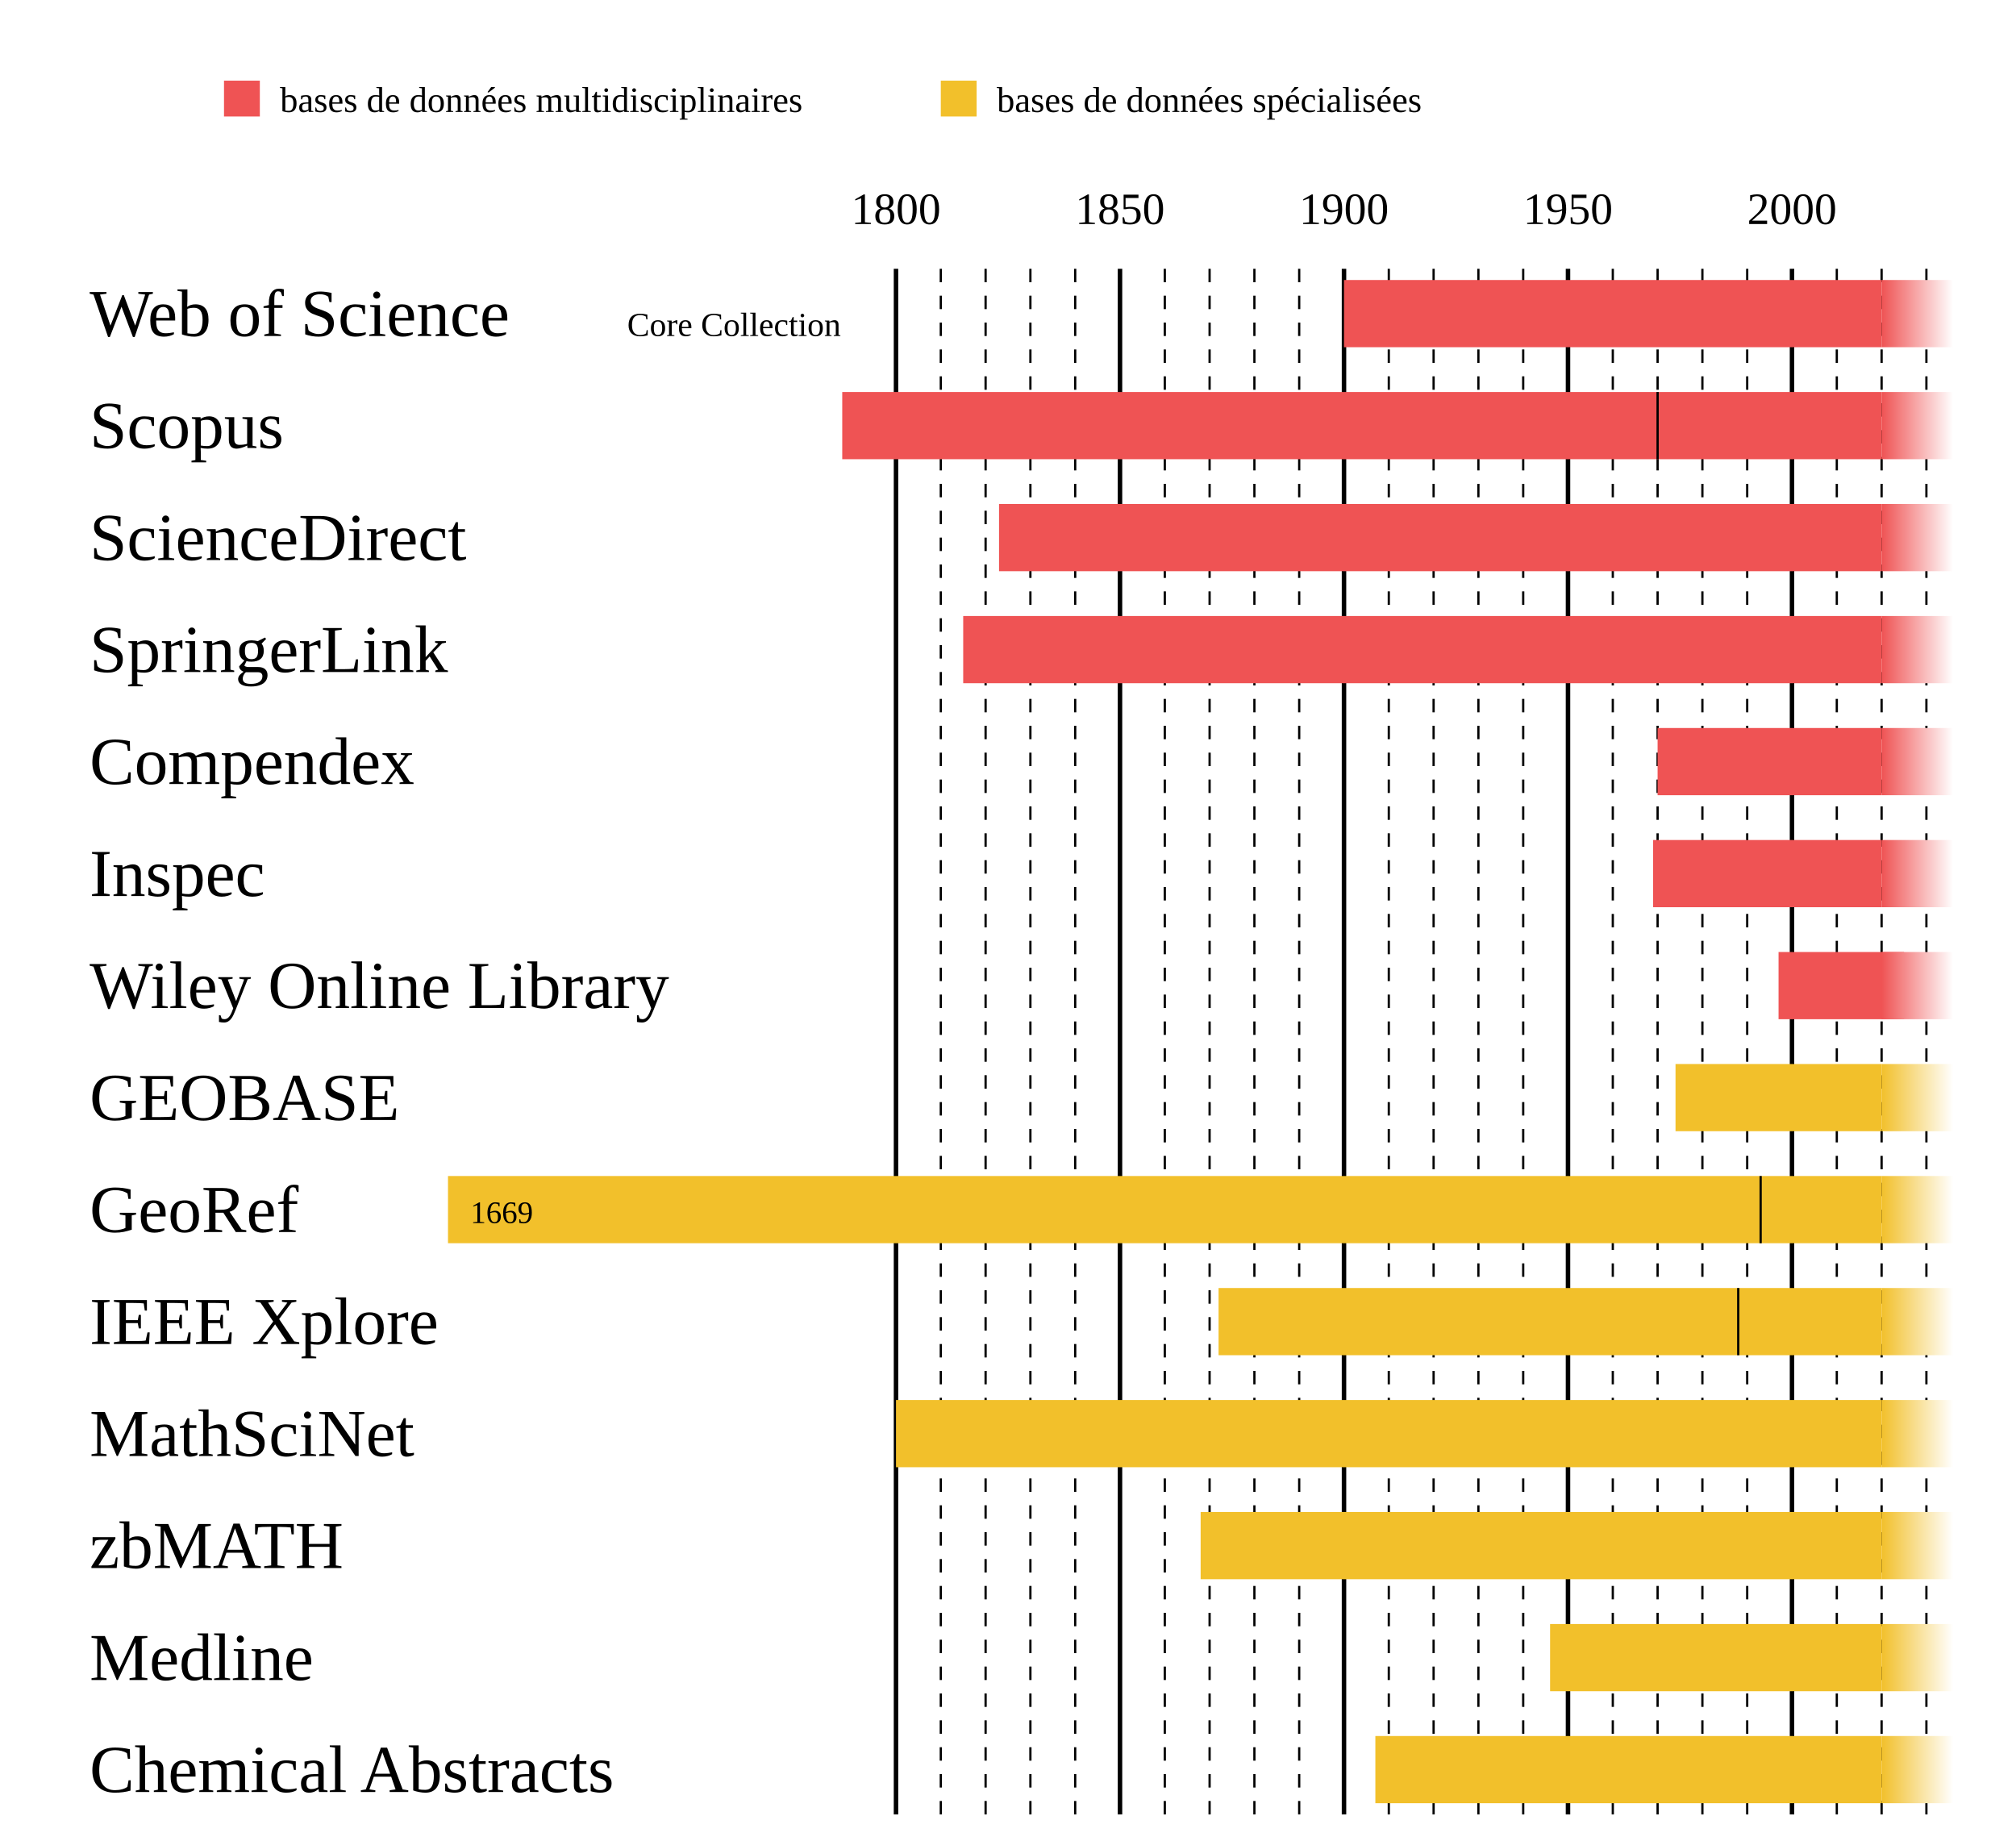
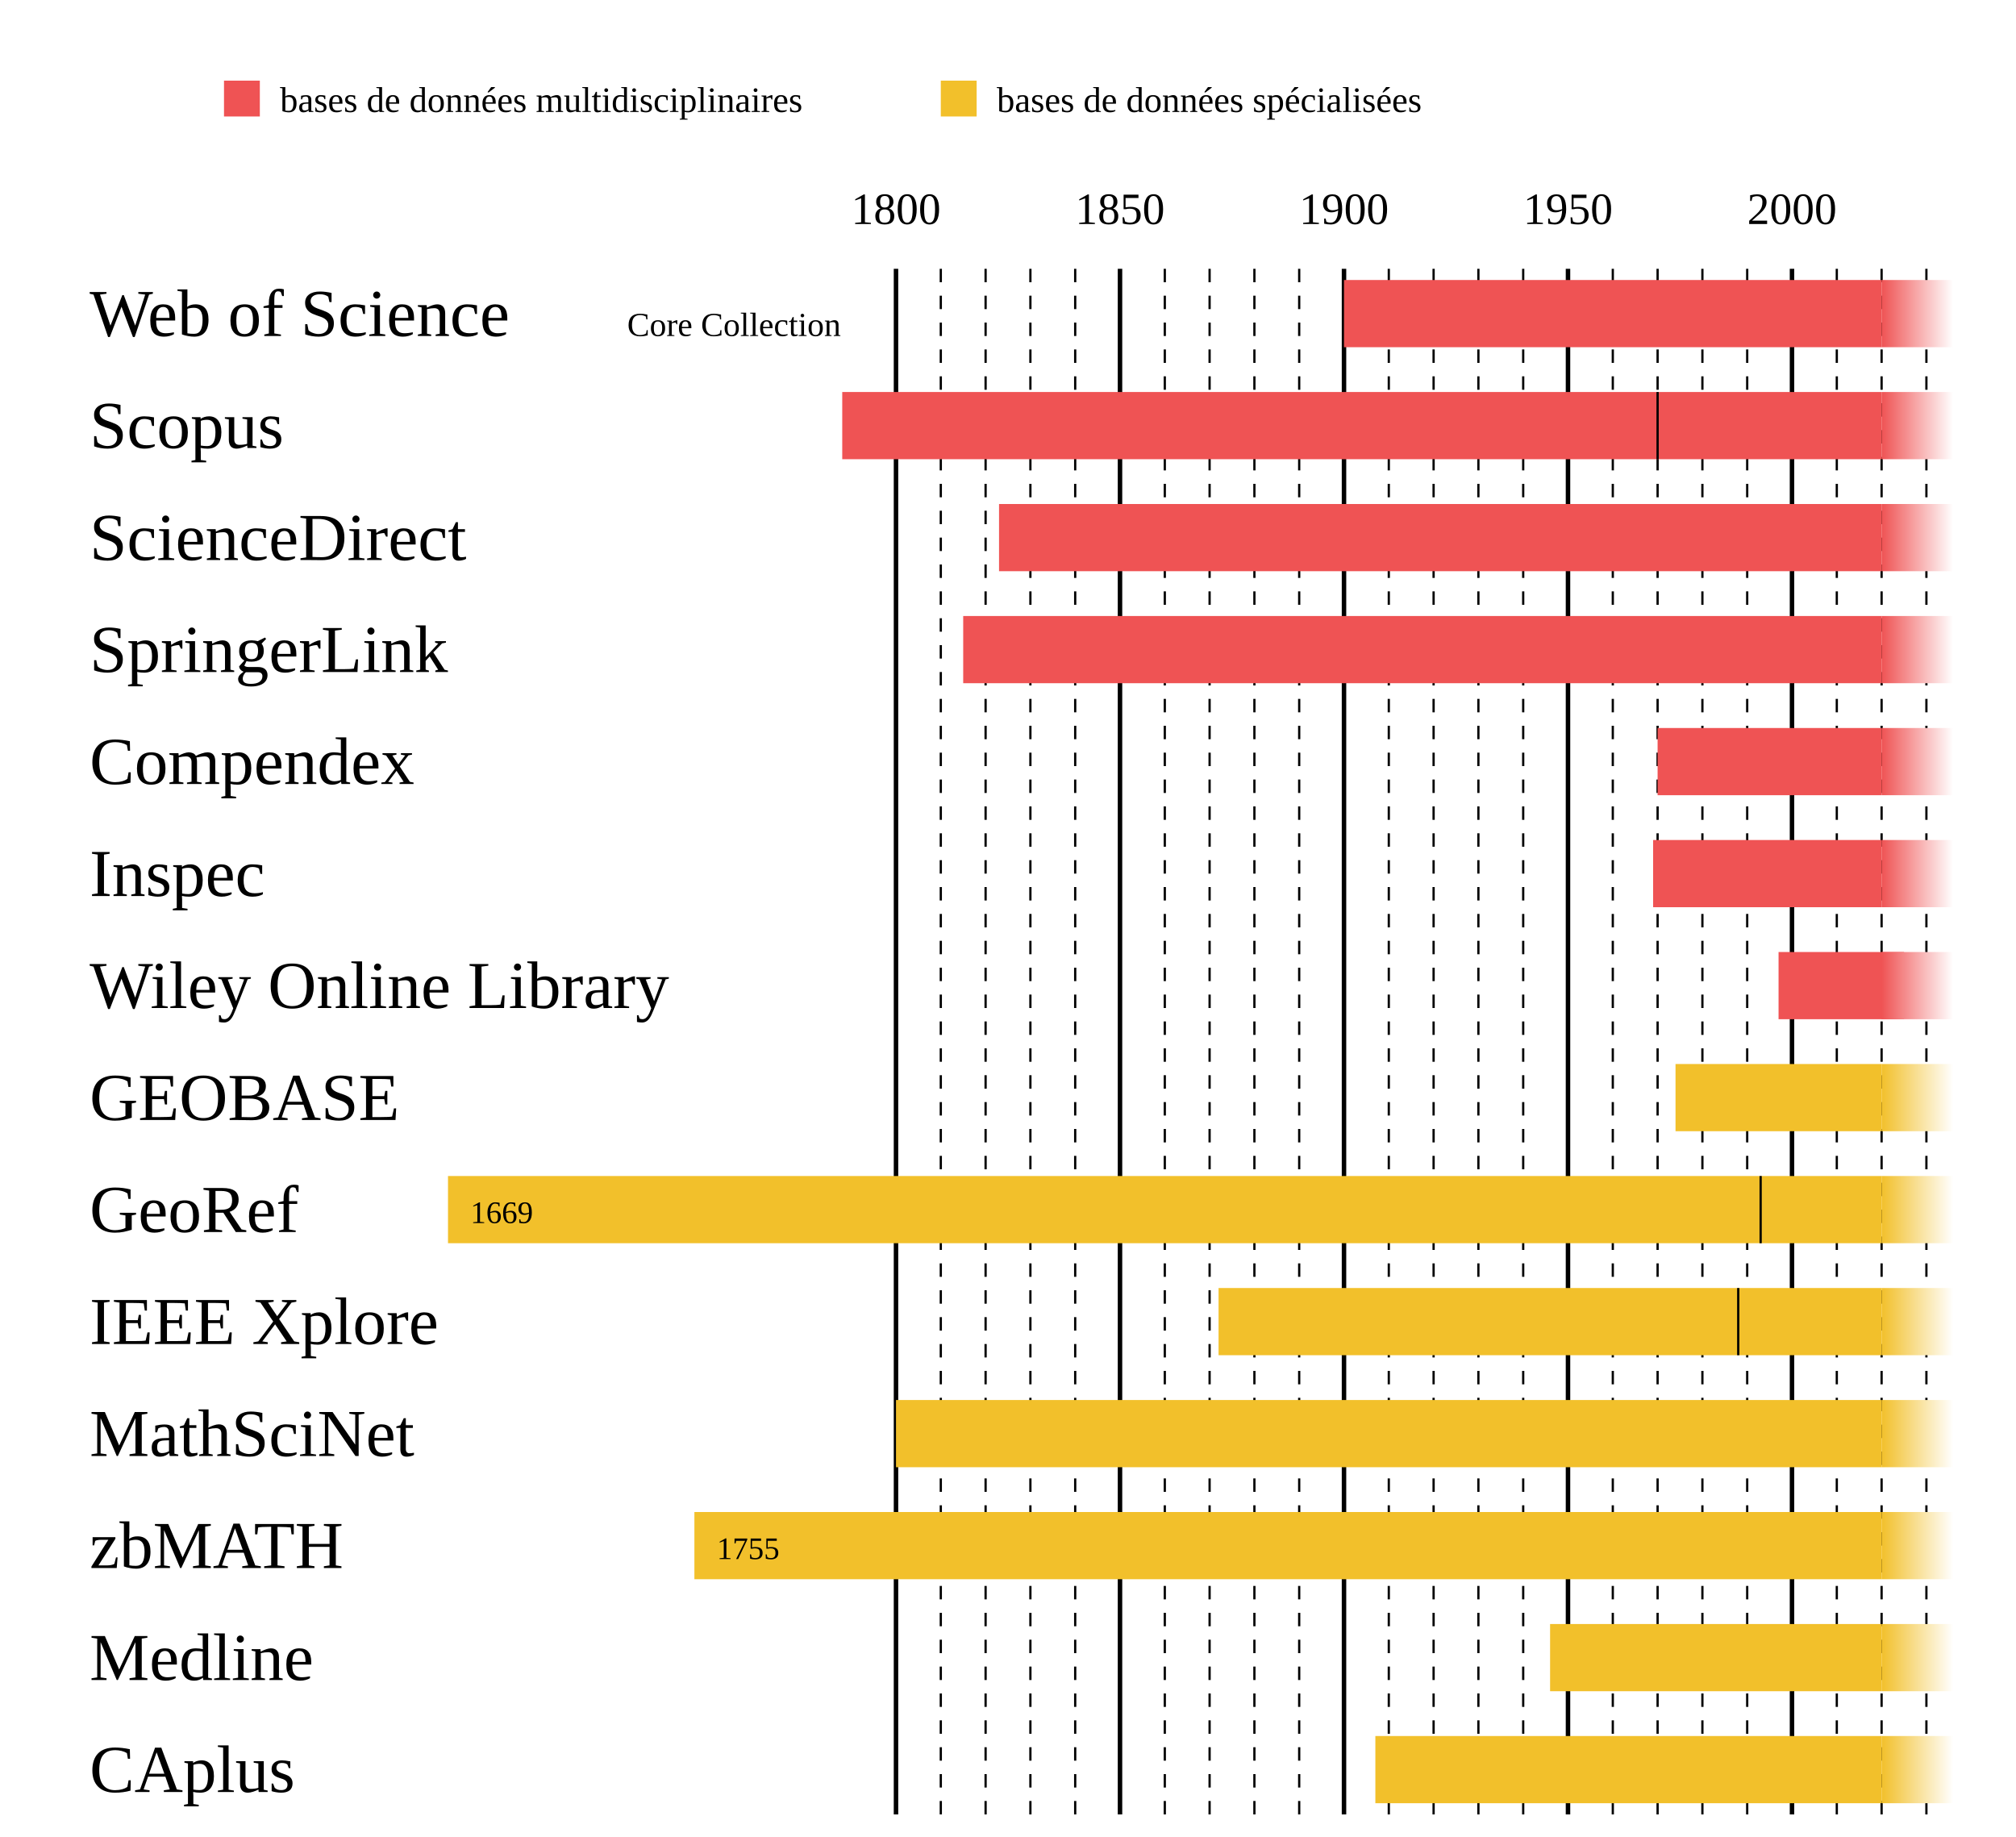
<svg xmlns="http://www.w3.org/2000/svg" xmlns:xlink="http://www.w3.org/1999/xlink" version="1.0" width="900" height="820" viewBox="0 0 900 820">
  <defs>
    <linearGradient id="red-gradient">
      <stop offset="0%" style="stop-color: #ef5354;" />
      <stop offset="80%" style="stop-color: #ffffff;" />
    </linearGradient>
    <linearGradient id="yellow-gradient">
      <stop offset="0%" style="stop-color: #f2c02b;" />
      <stop offset="80%" style="stop-color: #ffffff;" />
    </linearGradient>
    <linearGradient id="#red-fill" xlink:href="#red-gradient" x1="0%" y1="0%" x2="100%" y2="0%" />
    <linearGradient id="#yellow-fill" xlink:href="#yellow-gradient" x1="0%" y1="0%" x2="100%" y2="0%" />
  </defs>
  <rect x="100" y="36" width="16" height="16" style="fill: #ef5354;" />
  <text x="125" y="50" style="font-size: 16px;">bases de données multidisciplinaires</text>
  <rect x="420" y="36" width="16" height="16" style="fill: #f2c02b;" />
  <text x="445" y="50" style="font-size: 16px;">bases de données spécialisées</text>
  <text x="400" y="100" style="font-size: 20px; text-anchor: middle;">1800</text>
  <line x1="400" y1="120" x2="400" y2="810" style="stroke: black; stroke-width: 2px;" />
  <line x1="420" y1="120" x2="420" y2="810" style="stroke: black; stroke-width: 1px; stroke-dasharray:6,6;" />
  <line x1="440" y1="120" x2="440" y2="810" style="stroke: black; stroke-width: 1px; stroke-dasharray:6,6;" />
  <line x1="460" y1="120" x2="460" y2="810" style="stroke: black; stroke-width: 1px; stroke-dasharray:6,6;" />
  <line x1="480" y1="120" x2="480" y2="810" style="stroke: black; stroke-width: 1px; stroke-dasharray:6,6;" />
  <text x="500" y="100" style="font-size: 20px; text-anchor: middle;">1850</text>
  <line x1="500" y1="120" x2="500" y2="810" style="stroke: black; stroke-width: 2px;" />
  <line x1="520" y1="120" x2="520" y2="810" style="stroke: black; stroke-width: 1px; stroke-dasharray:6,6;" />
  <line x1="540" y1="120" x2="540" y2="810" style="stroke: black; stroke-width: 1px; stroke-dasharray:6,6;" />
  <line x1="560" y1="120" x2="560" y2="810" style="stroke: black; stroke-width: 1px; stroke-dasharray:6,6;" />
  <line x1="580" y1="120" x2="580" y2="810" style="stroke: black; stroke-width: 1px; stroke-dasharray:6,6;" />
  <text x="600" y="100" style="font-size: 20px; text-anchor: middle;">1900</text>
  <line x1="600" y1="120" x2="600" y2="810" style="stroke: black; stroke-width: 2px;" />
  <line x1="620" y1="120" x2="620" y2="810" style="stroke: black; stroke-width: 1px; stroke-dasharray:6,6;" />
  <line x1="640" y1="120" x2="640" y2="810" style="stroke: black; stroke-width: 1px; stroke-dasharray:6,6;" />
  <line x1="660" y1="120" x2="660" y2="810" style="stroke: black; stroke-width: 1px; stroke-dasharray:6,6;" />
  <line x1="680" y1="120" x2="680" y2="810" style="stroke: black; stroke-width: 1px; stroke-dasharray:6,6;" />
  <text x="700" y="100" style="font-size: 20px; text-anchor: middle;">1950</text>
  <line x1="700" y1="120" x2="700" y2="810" style="stroke: black; stroke-width: 2px;" />
  <line x1="720" y1="120" x2="720" y2="810" style="stroke: black; stroke-width: 1px; stroke-dasharray:6,6;" />
  <line x1="740" y1="120" x2="740" y2="810" style="stroke: black; stroke-width: 1px; stroke-dasharray:6,6;" />
  <line x1="760" y1="120" x2="760" y2="810" style="stroke: black; stroke-width: 1px; stroke-dasharray:6,6;" />
  <line x1="780" y1="120" x2="780" y2="810" style="stroke: black; stroke-width: 1px; stroke-dasharray:6,6;" />
  <text x="800" y="100" style="font-size: 20px; text-anchor: middle;">2000</text>
  <line x1="800" y1="120" x2="800" y2="810" style="stroke: black; stroke-width: 2px;" />
  <line x1="820" y1="120" x2="820" y2="810" style="stroke: black; stroke-width: 1px; stroke-dasharray:6,6;" />
  <line x1="840" y1="120" x2="840" y2="810" style="stroke: black; stroke-width: 1px; stroke-dasharray:6,6;" />
  <line x1="860" y1="120" x2="860" y2="810" style="stroke: black; stroke-width: 1px; stroke-dasharray:6,6;" />
  <text x="40" y="150" style="font-size: 30px;">Web of Science</text>
  <text x="280" y="150" style="font-size: 15px;">Core Collection</text>
  <text x="40" y="200" style="font-size: 30px;">Scopus</text>
  <text x="40" y="250" style="font-size: 30px;">ScienceDirect</text>
  <text x="40" y="300" style="font-size: 30px;">SpringerLink</text>
  <text x="40" y="350" style="font-size: 30px;">Compendex</text>
  <text x="40" y="400" style="font-size: 30px;">Inspec</text>
  <text x="40" y="450" style="font-size: 30px;">Wiley Online Library</text>
  <text x="40" y="500" style="font-size: 30px;">GEOBASE</text>
  <text x="40" y="550" style="font-size: 30px;">GeoRef</text>
  <text x="40" y="600" style="font-size: 30px;">IEEE Xplore</text>
  <text x="40" y="650" style="font-size: 30px;">MathSciNet</text>
  <text x="40" y="700" style="font-size: 30px;">zbMATH</text>
  <text x="40" y="750" style="font-size: 30px;">Medline</text>
-   <text x="40" y="800" style="font-size: 30px;">Chemical Abstracts</text>
+   <text x="40" y="800" style="font-size: 30px;">CAplus</text>
  <rect x="600" y="125" width="240" height="30" style="fill: #ef5354;" />
  <rect x="376" y="175" width="464" height="30" style="fill:#ef5354;" />
  <line x1="740" y1="175" x2="740" y2="205" style="stroke: black; stroke-width: 1px;" />
  <rect x="446" y="225" width="394" height="30" style="fill: #ef5354;" />
  <rect x="430" y="275" width="410" height="30" style="fill: #ef5354;" />
  <rect x="740" y="325" width="100" height="30" style="fill: #ef5354;" />
  <rect x="738" y="375" width="102" height="30" style="fill: #ef5354;" />
  <rect x="794" y="425" width="56" height="30" style="fill: #ef5354;" />
  <rect x="748" y="475" width="92" height="30" style="fill: #f2c02b;" />
  <rect x="200" y="525" width="640" height="30" style="fill: #f2c02b;" />
  <text x="210" y="546" style="font-size: 14px;">1669</text>
  <line x1="786" y1="525" x2="786" y2="555" style="stroke: black; stroke-width: 1px;" />
  <rect x="544" y="575" width="296" height="30" style="fill: #f2c02b;" />
  <line x1="776" y1="575" x2="776" y2="605" style="stroke: black; stroke-width: 1px;" />
  <rect x="400" y="625" width="440" height="30" style="fill: #f2c02b;" />
-   <rect x="536" y="675" width="304" height="30" style="fill: #f2c02b;" />
+   <rect x="310" y="675" width="530" height="30" style="fill: #f2c02b;" />
+   <text x="320" y="696" style="font-size: 14px;">1755</text>
  <rect x="692" y="725" width="148" height="30" style="fill: #f2c02b;" />
  <rect x="614" y="775" width="226" height="30" style="fill: #f2c02b;" />
  <rect x="840" y="125" width="40" height="30" style="fill: url(#red-gradient);" />
  <rect x="840" y="175" width="40" height="30" style="fill: url(#red-gradient);" />
  <rect x="840" y="225" width="40" height="30" style="fill: url(#red-gradient);" />
  <rect x="840" y="275" width="40" height="30" style="fill: url(#red-gradient);" />
  <rect x="840" y="325" width="40" height="30" style="fill: url(#red-gradient);" />
  <rect x="840" y="375" width="40" height="30" style="fill: url(#red-gradient);" />
  <rect x="840" y="425" width="40" height="30" style="fill: url(#red-gradient);" />
  <rect x="840" y="475" width="40" height="30" style="fill: url(#yellow-gradient);" />
  <rect x="840" y="525" width="40" height="30" style="fill: url(#yellow-gradient);" />
  <rect x="840" y="575" width="40" height="30" style="fill: url(#yellow-gradient);" />
  <rect x="840" y="625" width="40" height="30" style="fill: url(#yellow-gradient);" />
  <rect x="840" y="675" width="40" height="30" style="fill: url(#yellow-gradient);" />
  <rect x="840" y="725" width="40" height="30" style="fill: url(#yellow-gradient);" />
  <rect x="840" y="775" width="40" height="30" style="fill: url(#yellow-gradient);" />
</svg>
